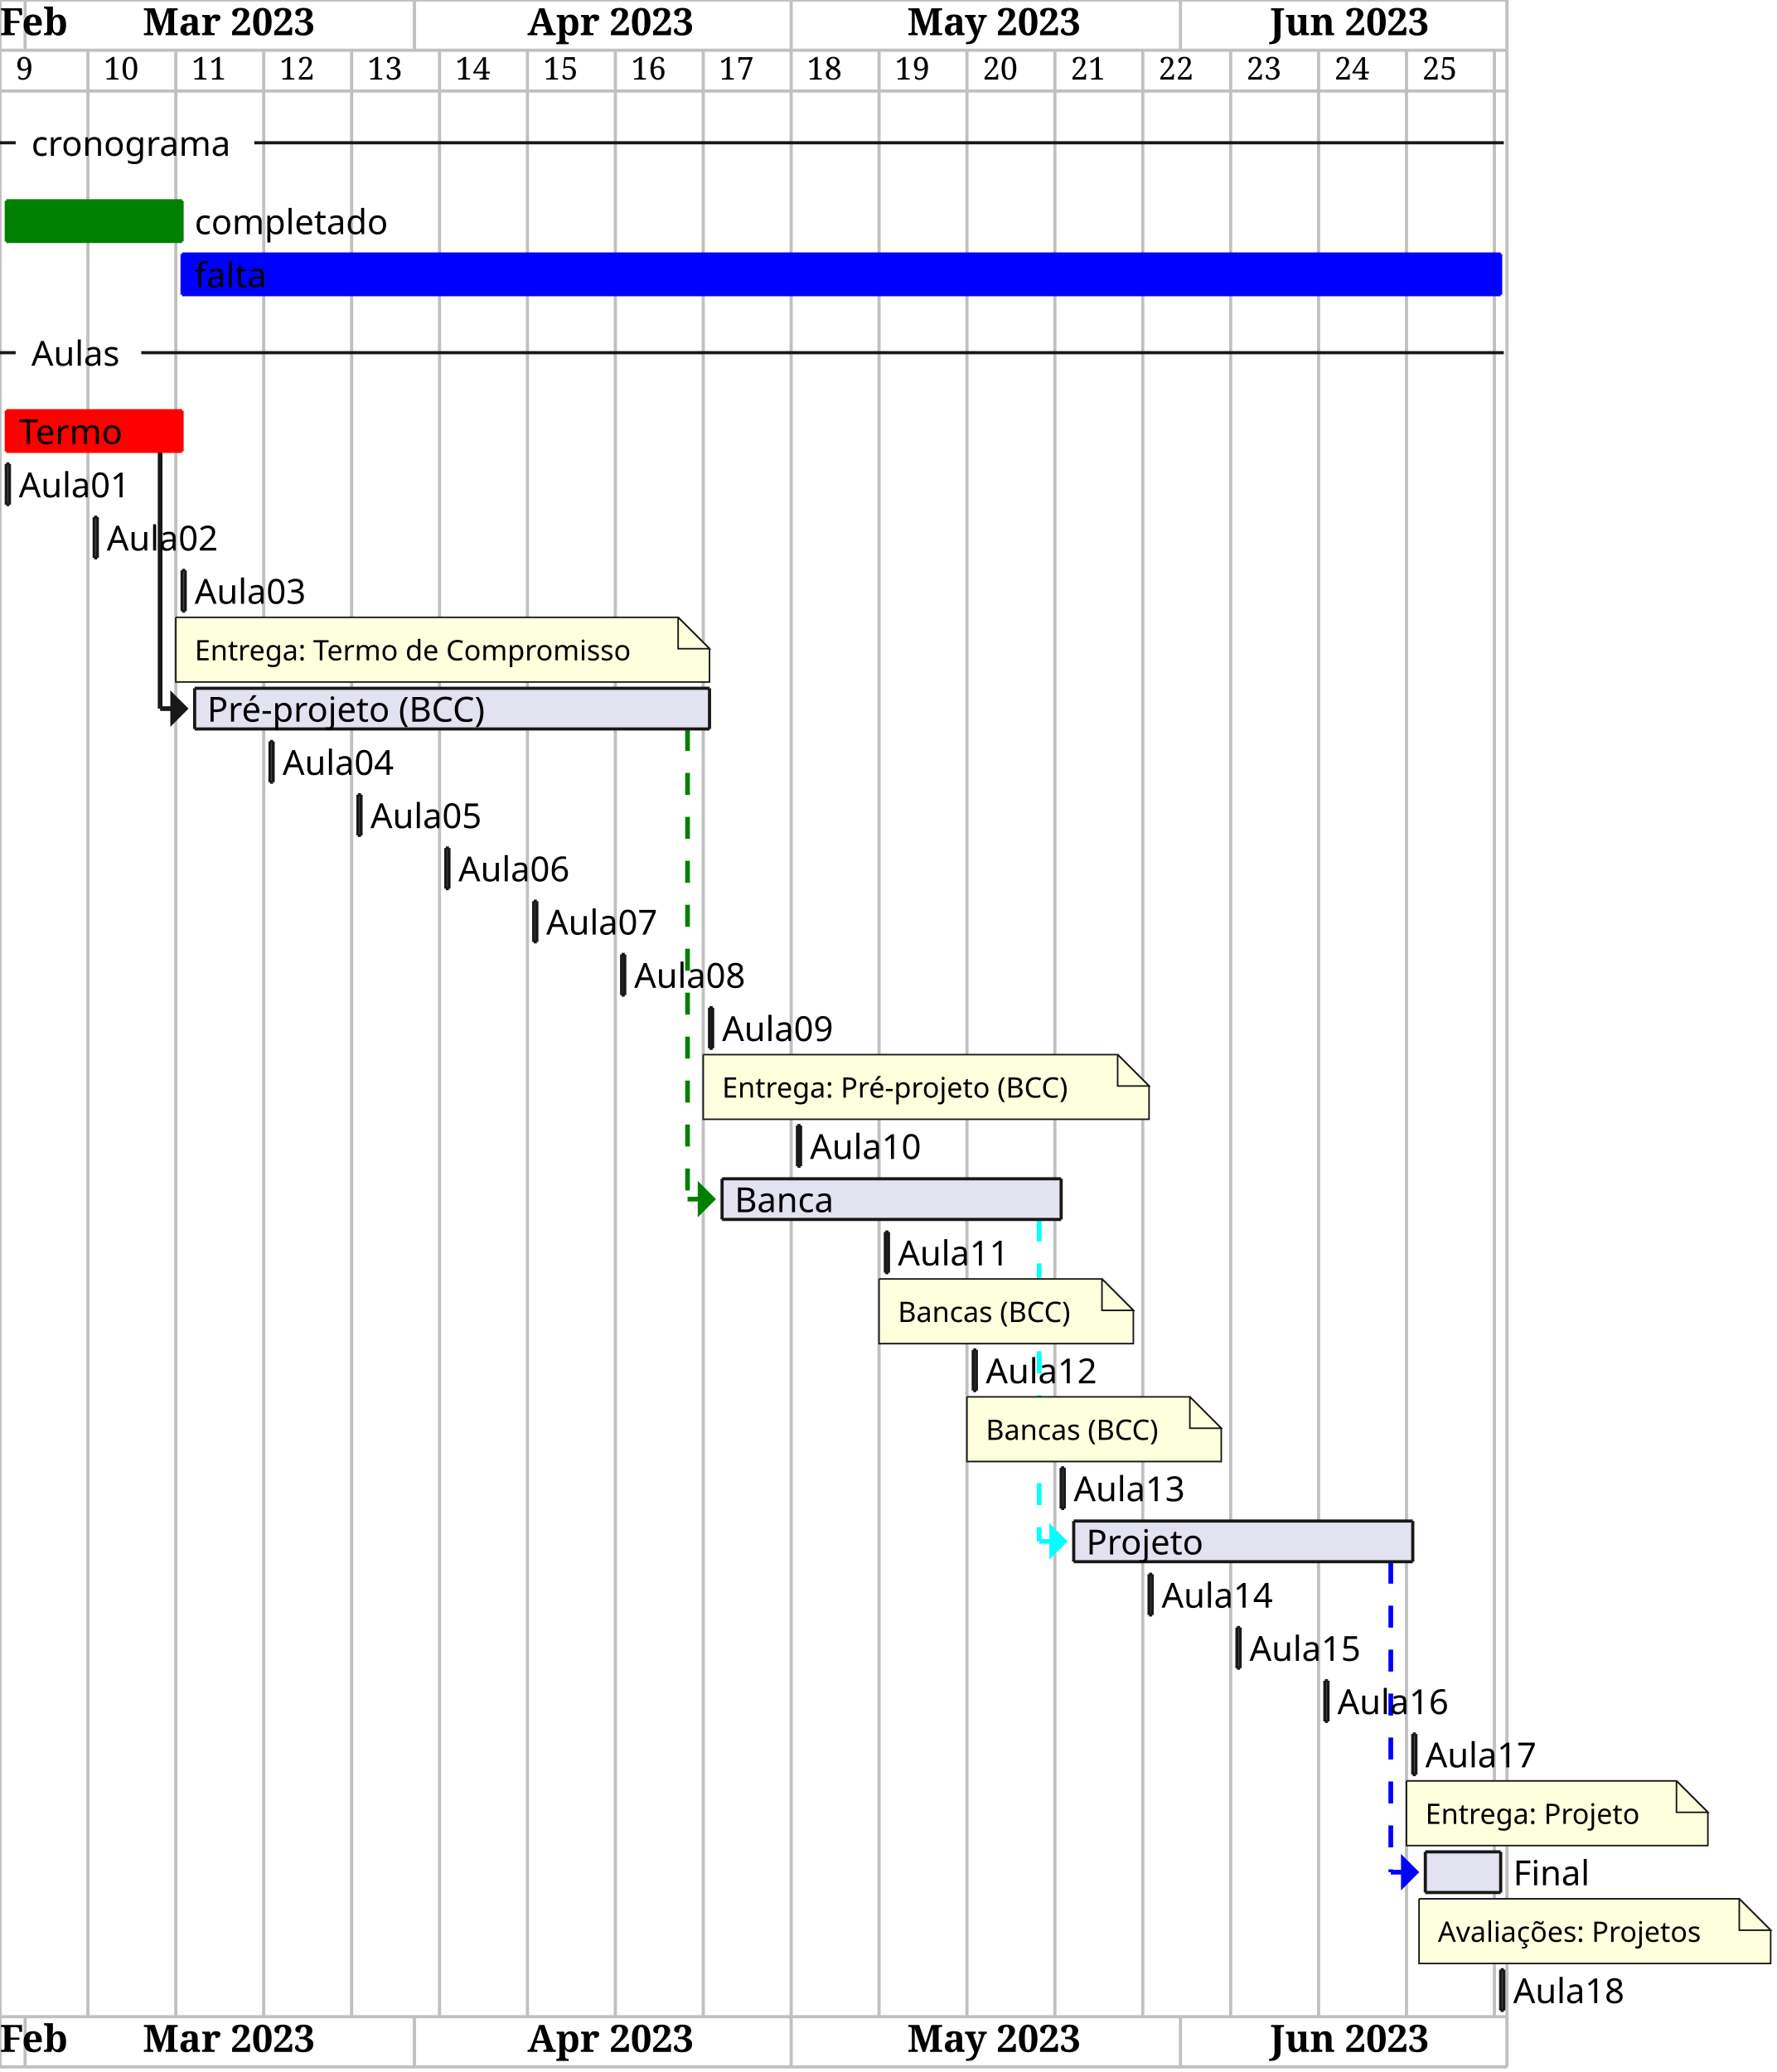
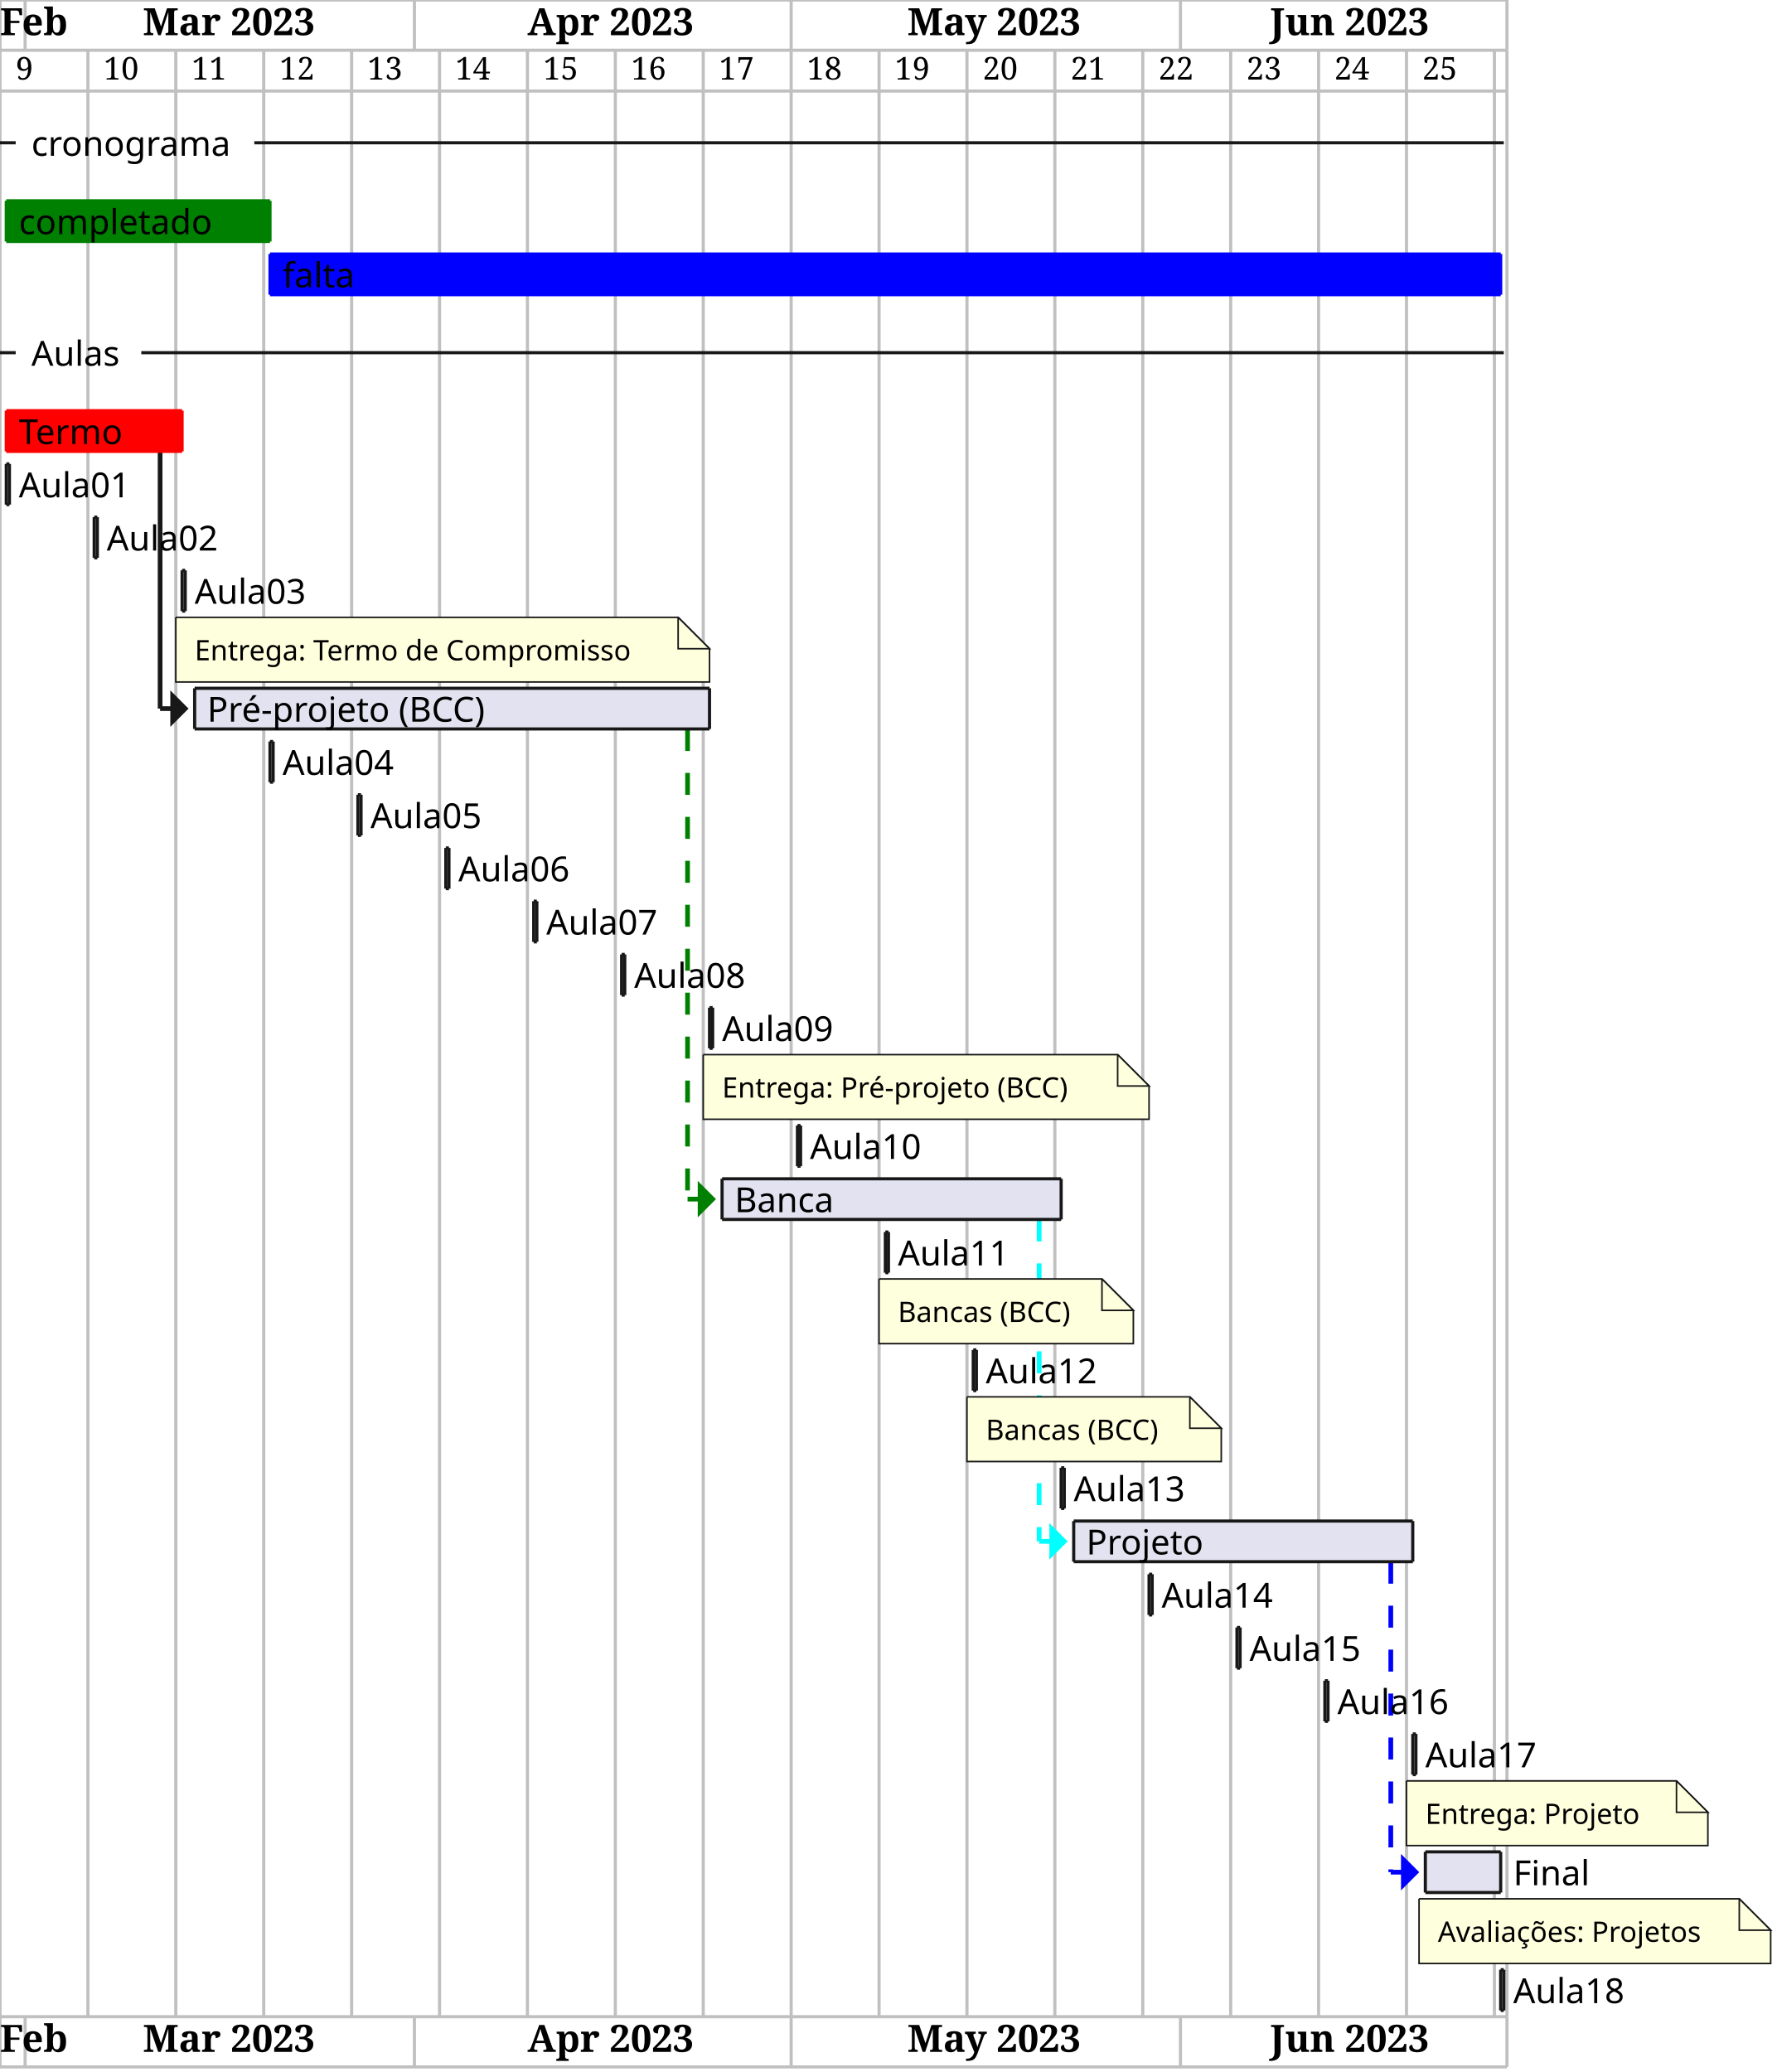
<svg xmlns="http://www.w3.org/2000/svg" contentStyleType="text/css" height="660px" preserveAspectRatio="none" style="width:566px;height:660px;background:#FFFFFF;" version="1.1" viewBox="0 0 566 660" width="566px" zoomAndPan="magnify">
  <defs />
  <g>
    <text fill="#000000" font-family="Serif" font-size="10" lengthAdjust="spacing" textLength="5" x="5" y="25.336">9</text>
    <text fill="#000000" font-family="Serif" font-size="10" lengthAdjust="spacing" textLength="10" x="33" y="25.336">10</text>
    <text fill="#000000" font-family="Serif" font-size="10" lengthAdjust="spacing" textLength="10" x="61" y="25.336">11</text>
    <text fill="#000000" font-family="Serif" font-size="10" lengthAdjust="spacing" textLength="10" x="89" y="25.336">12</text>
    <text fill="#000000" font-family="Serif" font-size="10" lengthAdjust="spacing" textLength="10" x="117" y="25.336">13</text>
    <text fill="#000000" font-family="Serif" font-size="10" lengthAdjust="spacing" textLength="10" x="145" y="25.336">14</text>
    <text fill="#000000" font-family="Serif" font-size="10" lengthAdjust="spacing" textLength="10" x="173" y="25.336">15</text>
    <text fill="#000000" font-family="Serif" font-size="10" lengthAdjust="spacing" textLength="10" x="201" y="25.336">16</text>
    <text fill="#000000" font-family="Serif" font-size="10" lengthAdjust="spacing" textLength="10" x="229" y="25.336">17</text>
    <text fill="#000000" font-family="Serif" font-size="10" lengthAdjust="spacing" textLength="10" x="257" y="25.336">18</text>
    <text fill="#000000" font-family="Serif" font-size="10" lengthAdjust="spacing" textLength="10" x="285" y="25.336">19</text>
    <text fill="#000000" font-family="Serif" font-size="10" lengthAdjust="spacing" textLength="10" x="313" y="25.336">20</text>
    <text fill="#000000" font-family="Serif" font-size="10" lengthAdjust="spacing" textLength="10" x="341" y="25.336">21</text>
    <text fill="#000000" font-family="Serif" font-size="10" lengthAdjust="spacing" textLength="10" x="369" y="25.336">22</text>
    <text fill="#000000" font-family="Serif" font-size="10" lengthAdjust="spacing" textLength="10" x="397" y="25.336">23</text>
    <text fill="#000000" font-family="Serif" font-size="10" lengthAdjust="spacing" textLength="10" x="425" y="25.336">24</text>
    <text fill="#000000" font-family="Serif" font-size="10" lengthAdjust="spacing" textLength="10" x="453" y="25.336">25</text>
    <line style="stroke:#C0C0C0;stroke-width:1.0;" x1="0" x2="0" y1="16" y2="642.385" />
    <line style="stroke:#C0C0C0;stroke-width:1.0;" x1="28" x2="28" y1="16" y2="642.385" />
    <line style="stroke:#C0C0C0;stroke-width:1.0;" x1="56" x2="56" y1="16" y2="642.385" />
    <line style="stroke:#C0C0C0;stroke-width:1.0;" x1="84" x2="84" y1="16" y2="642.385" />
    <line style="stroke:#C0C0C0;stroke-width:1.0;" x1="112" x2="112" y1="16" y2="642.385" />
    <line style="stroke:#C0C0C0;stroke-width:1.0;" x1="140" x2="140" y1="16" y2="642.385" />
    <line style="stroke:#C0C0C0;stroke-width:1.0;" x1="168" x2="168" y1="16" y2="642.385" />
    <line style="stroke:#C0C0C0;stroke-width:1.0;" x1="196" x2="196" y1="16" y2="642.385" />
    <line style="stroke:#C0C0C0;stroke-width:1.0;" x1="224" x2="224" y1="16" y2="642.385" />
    <line style="stroke:#C0C0C0;stroke-width:1.0;" x1="252" x2="252" y1="16" y2="642.385" />
    <line style="stroke:#C0C0C0;stroke-width:1.0;" x1="280" x2="280" y1="16" y2="642.385" />
    <line style="stroke:#C0C0C0;stroke-width:1.0;" x1="308" x2="308" y1="16" y2="642.385" />
    <line style="stroke:#C0C0C0;stroke-width:1.0;" x1="336" x2="336" y1="16" y2="642.385" />
    <line style="stroke:#C0C0C0;stroke-width:1.0;" x1="364" x2="364" y1="16" y2="642.385" />
    <line style="stroke:#C0C0C0;stroke-width:1.0;" x1="392" x2="392" y1="16" y2="642.385" />
    <line style="stroke:#C0C0C0;stroke-width:1.0;" x1="420" x2="420" y1="16" y2="642.385" />
    <line style="stroke:#C0C0C0;stroke-width:1.0;" x1="448" x2="448" y1="16" y2="642.385" />
    <line style="stroke:#C0C0C0;stroke-width:1.0;" x1="476" x2="476" y1="16" y2="642.385" />
    <line style="stroke:#C0C0C0;stroke-width:1.0;" x1="480" x2="480" y1="16" y2="642.385" />
    <line style="stroke:#C0C0C0;stroke-width:1.0;" x1="0" x2="0" y1="0" y2="16" />
    <line style="stroke:#C0C0C0;stroke-width:1.0;" x1="8" x2="8" y1="0" y2="16" />
    <text fill="#000000" font-family="Serif" font-size="12" font-weight="bold" lengthAdjust="spacing" textLength="19" x="0" y="11.203">Feb</text>
    <line style="stroke:#C0C0C0;stroke-width:1.0;" x1="132" x2="132" y1="0" y2="16" />
    <text fill="#000000" font-family="Serif" font-size="12" font-weight="bold" lengthAdjust="spacing" textLength="49" x="45.5" y="11.203">Mar 2023</text>
    <line style="stroke:#C0C0C0;stroke-width:1.0;" x1="252" x2="252" y1="0" y2="16" />
    <text fill="#000000" font-family="Serif" font-size="12" font-weight="bold" lengthAdjust="spacing" textLength="48" x="168" y="11.203">Apr 2023</text>
    <line style="stroke:#C0C0C0;stroke-width:1.0;" x1="376" x2="376" y1="0" y2="16" />
    <text fill="#000000" font-family="Serif" font-size="12" font-weight="bold" lengthAdjust="spacing" textLength="50" x="289" y="11.203">May 2023</text>
    <line style="stroke:#C0C0C0;stroke-width:1.0;" x1="480" x2="480" y1="0" y2="16" />
    <text fill="#000000" font-family="Serif" font-size="12" font-weight="bold" lengthAdjust="spacing" textLength="47" x="404.5" y="11.203">Jun 2023</text>
    <line style="stroke:#C0C0C0;stroke-width:1.0;" x1="0" x2="480" y1="0" y2="0" />
    <line style="stroke:#C0C0C0;stroke-width:1.0;" x1="0" x2="480" y1="16" y2="16" />
    <line style="stroke:#C0C0C0;stroke-width:1.0;" x1="0" x2="480" y1="29" y2="29" />
    <line style="stroke:#181818;stroke-width:1.5;" x1="51" x2="51" y1="143.775" y2="225.718" />
    <line style="stroke:#181818;stroke-width:1.5;" x1="51" x2="59" y1="225.718" y2="225.718" />
    <polygon fill="#181818" points="55,221.718,55,225.718,55,229.718,59,225.718" style="stroke:#181818;stroke-width:1.5;" />
    <line style="stroke:#008000;stroke-width:1.5;stroke-dasharray:7.0,7.0;" x1="219" x2="219" y1="232.195" y2="381.958" />
    <line style="stroke:#008000;stroke-width:1.5;stroke-dasharray:7.0,7.0;" x1="219" x2="227" y1="381.958" y2="381.958" />
    <polygon fill="#008000" points="223,377.958,223,381.958,223,385.958,227,381.958" style="stroke:#008000;stroke-width:1.5;" />
    <line style="stroke:#00FFFF;stroke-width:1.5;stroke-dasharray:7.0,7.0;" x1="331" x2="331" y1="388.435" y2="490.978" />
    <line style="stroke:#00FFFF;stroke-width:1.5;stroke-dasharray:7.0,7.0;" x1="331" x2="339" y1="490.978" y2="490.978" />
    <polygon fill="#00FFFF" points="335,486.978,335,490.978,335,494.978,339,490.978" style="stroke:#00FFFF;stroke-width:1.5;" />
    <line style="stroke:#0000FF;stroke-width:1.5;stroke-dasharray:7.0,7.0;" x1="443" x2="443" y1="497.455" y2="596.352" />
    <line style="stroke:#0000FF;stroke-width:1.5;stroke-dasharray:7.0,7.0;" x1="443" x2="451" y1="596.352" y2="596.352" />
    <polygon fill="#0000FF" points="447,592.352,447,596.352,447,600.352,451,596.352" style="stroke:#0000FF;stroke-width:1.5;" />
    <line style="stroke:#181818;stroke-width:1.0;" x1="0" x2="5" y1="45.477" y2="45.477" />
    <line style="stroke:#181818;stroke-width:1.0;" x1="81" x2="479" y1="45.477" y2="45.477" />
-     <rect fill="#008000" height="12.955" style="stroke:none;stroke-width:1.0;" width="56" x="2" y="63.955" />
-     <line style="stroke:#008000;stroke-width:1.0;" x1="2" x2="58" y1="63.955" y2="63.955" />
-     <line style="stroke:#008000;stroke-width:1.0;" x1="2" x2="58" y1="76.91" y2="76.91" />
+     <rect fill="#008000" height="12.955" style="stroke:none;stroke-width:1.0;" width="84" x="2" y="63.955" />
+     <line style="stroke:#008000;stroke-width:1.0;" x1="2" x2="86" y1="63.955" y2="63.955" />
+     <line style="stroke:#008000;stroke-width:1.0;" x1="2" x2="86" y1="76.91" y2="76.91" />
    <line style="stroke:#008000;stroke-width:1.0;" x1="2" x2="2" y1="63.955" y2="76.91" />
-     <line style="stroke:#008000;stroke-width:1.0;" x1="58" x2="58" y1="63.955" y2="76.91" />
-     <rect fill="#0000FF" height="12.955" style="stroke:none;stroke-width:1.0;" width="420" x="58" y="80.91" />
-     <line style="stroke:#0000FF;stroke-width:1.0;" x1="58" x2="478" y1="80.91" y2="80.91" />
-     <line style="stroke:#0000FF;stroke-width:1.0;" x1="58" x2="478" y1="93.865" y2="93.865" />
-     <line style="stroke:#0000FF;stroke-width:1.0;" x1="58" x2="58" y1="80.91" y2="93.865" />
+     <line style="stroke:#008000;stroke-width:1.0;" x1="86" x2="86" y1="63.955" y2="76.91" />
+     <rect fill="#0000FF" height="12.955" style="stroke:none;stroke-width:1.0;" width="392" x="86" y="80.91" />
+     <line style="stroke:#0000FF;stroke-width:1.0;" x1="86" x2="478" y1="80.91" y2="80.91" />
+     <line style="stroke:#0000FF;stroke-width:1.0;" x1="86" x2="478" y1="93.865" y2="93.865" />
+     <line style="stroke:#0000FF;stroke-width:1.0;" x1="86" x2="86" y1="80.91" y2="93.865" />
    <line style="stroke:#0000FF;stroke-width:1.0;" x1="478" x2="478" y1="80.91" y2="93.865" />
    <line style="stroke:#181818;stroke-width:1.0;" x1="0" x2="5" y1="112.343" y2="112.343" />
    <line style="stroke:#181818;stroke-width:1.0;" x1="45" x2="479" y1="112.343" y2="112.343" />
    <rect fill="#FF0000" height="12.955" style="stroke:none;stroke-width:1.0;" width="56" x="2" y="130.82" />
    <line style="stroke:#FF0000;stroke-width:1.0;" x1="2" x2="58" y1="130.82" y2="130.82" />
    <line style="stroke:#FF0000;stroke-width:1.0;" x1="2" x2="58" y1="143.775" y2="143.775" />
    <line style="stroke:#FF0000;stroke-width:1.0;" x1="2" x2="2" y1="130.82" y2="143.775" />
    <line style="stroke:#FF0000;stroke-width:1.0;" x1="58" x2="58" y1="130.82" y2="143.775" />
    <rect fill="#E2E2F0" height="12.955" style="stroke:none;stroke-width:1.0;" width="1" x="2" y="147.775" />
    <line style="stroke:#181818;stroke-width:1.0;" x1="2" x2="3" y1="147.775" y2="147.775" />
    <line style="stroke:#181818;stroke-width:1.0;" x1="2" x2="3" y1="160.731" y2="160.731" />
    <line style="stroke:#181818;stroke-width:1.0;" x1="2" x2="2" y1="147.775" y2="160.731" />
    <line style="stroke:#181818;stroke-width:1.0;" x1="3" x2="3" y1="147.775" y2="160.731" />
    <rect fill="#E2E2F0" height="12.955" style="stroke:none;stroke-width:1.0;" width="1" x="30" y="164.731" />
    <line style="stroke:#181818;stroke-width:1.0;" x1="30" x2="31" y1="164.731" y2="164.731" />
    <line style="stroke:#181818;stroke-width:1.0;" x1="30" x2="31" y1="177.685" y2="177.685" />
    <line style="stroke:#181818;stroke-width:1.0;" x1="30" x2="30" y1="164.731" y2="177.685" />
    <line style="stroke:#181818;stroke-width:1.0;" x1="31" x2="31" y1="164.731" y2="177.685" />
    <path d="M56,196.641 L56,217.24 L226,217.24 L226,206.641 L216,196.641 L56,196.641 " fill="#FEFFDD" style="stroke:#181818;stroke-width:0.5;" />
    <path d="M216,196.641 L216,206.641 L226,206.641 L216,196.641 " fill="#FEFFDD" style="stroke:#181818;stroke-width:0.5;" />
    <text fill="#000000" font-family="sans-serif" font-size="9" lengthAdjust="spacing" textLength="149" x="62" y="210.342">Entrega: Termo de Compromisso</text>
    <rect fill="#E2E2F0" height="12.955" style="stroke:none;stroke-width:1.0;" width="1" x="58" y="181.685" />
    <line style="stroke:#181818;stroke-width:1.0;" x1="58" x2="59" y1="181.685" y2="181.685" />
    <line style="stroke:#181818;stroke-width:1.0;" x1="58" x2="59" y1="194.641" y2="194.641" />
    <line style="stroke:#181818;stroke-width:1.0;" x1="58" x2="58" y1="181.685" y2="194.641" />
    <line style="stroke:#181818;stroke-width:1.0;" x1="59" x2="59" y1="181.685" y2="194.641" />
    <rect fill="#E2E2F0" height="12.955" style="stroke:none;stroke-width:1.0;" width="164" x="62" y="219.24" />
    <line style="stroke:#181818;stroke-width:1.0;" x1="62" x2="226" y1="219.24" y2="219.24" />
    <line style="stroke:#181818;stroke-width:1.0;" x1="62" x2="226" y1="232.195" y2="232.195" />
    <line style="stroke:#181818;stroke-width:1.0;" x1="62" x2="62" y1="219.24" y2="232.195" />
    <line style="stroke:#181818;stroke-width:1.0;" x1="226" x2="226" y1="219.24" y2="232.195" />
    <rect fill="#E2E2F0" height="12.955" style="stroke:none;stroke-width:1.0;" width="1" x="86" y="236.195" />
    <line style="stroke:#181818;stroke-width:1.0;" x1="86" x2="87" y1="236.195" y2="236.195" />
    <line style="stroke:#181818;stroke-width:1.0;" x1="86" x2="87" y1="249.15" y2="249.15" />
    <line style="stroke:#181818;stroke-width:1.0;" x1="86" x2="86" y1="236.195" y2="249.15" />
    <line style="stroke:#181818;stroke-width:1.0;" x1="87" x2="87" y1="236.195" y2="249.15" />
    <rect fill="#E2E2F0" height="12.955" style="stroke:none;stroke-width:1.0;" width="1" x="114" y="253.15" />
    <line style="stroke:#181818;stroke-width:1.0;" x1="114" x2="115" y1="253.15" y2="253.15" />
    <line style="stroke:#181818;stroke-width:1.0;" x1="114" x2="115" y1="266.106" y2="266.106" />
    <line style="stroke:#181818;stroke-width:1.0;" x1="114" x2="114" y1="253.15" y2="266.106" />
    <line style="stroke:#181818;stroke-width:1.0;" x1="115" x2="115" y1="253.15" y2="266.106" />
    <rect fill="#E2E2F0" height="12.955" style="stroke:none;stroke-width:1.0;" width="1" x="142" y="270.106" />
    <line style="stroke:#181818;stroke-width:1.0;" x1="142" x2="143" y1="270.106" y2="270.106" />
    <line style="stroke:#181818;stroke-width:1.0;" x1="142" x2="143" y1="283.06" y2="283.06" />
    <line style="stroke:#181818;stroke-width:1.0;" x1="142" x2="142" y1="270.106" y2="283.06" />
    <line style="stroke:#181818;stroke-width:1.0;" x1="143" x2="143" y1="270.106" y2="283.06" />
    <rect fill="#E2E2F0" height="12.955" style="stroke:none;stroke-width:1.0;" width="1" x="170" y="287.06" />
    <line style="stroke:#181818;stroke-width:1.0;" x1="170" x2="171" y1="287.06" y2="287.06" />
    <line style="stroke:#181818;stroke-width:1.0;" x1="170" x2="171" y1="300.016" y2="300.016" />
    <line style="stroke:#181818;stroke-width:1.0;" x1="170" x2="170" y1="287.06" y2="300.016" />
    <line style="stroke:#181818;stroke-width:1.0;" x1="171" x2="171" y1="287.06" y2="300.016" />
    <rect fill="#E2E2F0" height="12.955" style="stroke:none;stroke-width:1.0;" width="1" x="198" y="304.016" />
    <line style="stroke:#181818;stroke-width:1.0;" x1="198" x2="199" y1="304.016" y2="304.016" />
    <line style="stroke:#181818;stroke-width:1.0;" x1="198" x2="199" y1="316.971" y2="316.971" />
    <line style="stroke:#181818;stroke-width:1.0;" x1="198" x2="198" y1="304.016" y2="316.971" />
    <line style="stroke:#181818;stroke-width:1.0;" x1="199" x2="199" y1="304.016" y2="316.971" />
    <path d="M224,335.926 L224,356.525 L366,356.525 L366,345.926 L356,335.926 L224,335.926 " fill="#FEFFDD" style="stroke:#181818;stroke-width:0.5;" />
    <path d="M356,335.926 L356,345.926 L366,345.926 L356,335.926 " fill="#FEFFDD" style="stroke:#181818;stroke-width:0.5;" />
    <text fill="#000000" font-family="sans-serif" font-size="9" lengthAdjust="spacing" textLength="118" x="230" y="349.627">Entrega: Pré-projeto (BCC)</text>
    <rect fill="#E2E2F0" height="12.955" style="stroke:none;stroke-width:1.0;" width="1" x="226" y="320.971" />
    <line style="stroke:#181818;stroke-width:1.0;" x1="226" x2="227" y1="320.971" y2="320.971" />
    <line style="stroke:#181818;stroke-width:1.0;" x1="226" x2="227" y1="333.926" y2="333.926" />
    <line style="stroke:#181818;stroke-width:1.0;" x1="226" x2="226" y1="320.971" y2="333.926" />
    <line style="stroke:#181818;stroke-width:1.0;" x1="227" x2="227" y1="320.971" y2="333.926" />
    <rect fill="#E2E2F0" height="12.955" style="stroke:none;stroke-width:1.0;" width="1" x="254" y="358.525" />
    <line style="stroke:#181818;stroke-width:1.0;" x1="254" x2="255" y1="358.525" y2="358.525" />
    <line style="stroke:#181818;stroke-width:1.0;" x1="254" x2="255" y1="371.481" y2="371.481" />
    <line style="stroke:#181818;stroke-width:1.0;" x1="254" x2="254" y1="358.525" y2="371.481" />
    <line style="stroke:#181818;stroke-width:1.0;" x1="255" x2="255" y1="358.525" y2="371.481" />
    <rect fill="#E2E2F0" height="12.955" style="stroke:none;stroke-width:1.0;" width="108" x="230" y="375.481" />
    <line style="stroke:#181818;stroke-width:1.0;" x1="230" x2="338" y1="375.481" y2="375.481" />
    <line style="stroke:#181818;stroke-width:1.0;" x1="230" x2="338" y1="388.435" y2="388.435" />
    <line style="stroke:#181818;stroke-width:1.0;" x1="230" x2="230" y1="375.481" y2="388.435" />
    <line style="stroke:#181818;stroke-width:1.0;" x1="338" x2="338" y1="375.481" y2="388.435" />
    <path d="M280,407.391 L280,427.99 L361,427.99 L361,417.391 L351,407.391 L280,407.391 " fill="#FEFFDD" style="stroke:#181818;stroke-width:0.5;" />
    <path d="M351,407.391 L351,417.391 L361,417.391 L351,407.391 " fill="#FEFFDD" style="stroke:#181818;stroke-width:0.5;" />
    <text fill="#000000" font-family="sans-serif" font-size="9" lengthAdjust="spacing" textLength="57" x="286" y="421.092">Bancas (BCC)</text>
    <rect fill="#E2E2F0" height="12.955" style="stroke:none;stroke-width:1.0;" width="1" x="282" y="392.435" />
    <line style="stroke:#181818;stroke-width:1.0;" x1="282" x2="283" y1="392.435" y2="392.435" />
    <line style="stroke:#181818;stroke-width:1.0;" x1="282" x2="283" y1="405.391" y2="405.391" />
    <line style="stroke:#181818;stroke-width:1.0;" x1="282" x2="282" y1="392.435" y2="405.391" />
    <line style="stroke:#181818;stroke-width:1.0;" x1="283" x2="283" y1="392.435" y2="405.391" />
    <path d="M308,444.945 L308,465.545 L389,465.545 L389,454.945 L379,444.945 L308,444.945 " fill="#FEFFDD" style="stroke:#181818;stroke-width:0.5;" />
    <path d="M379,444.945 L379,454.945 L389,454.945 L379,444.945 " fill="#FEFFDD" style="stroke:#181818;stroke-width:0.5;" />
    <text fill="#000000" font-family="sans-serif" font-size="9" lengthAdjust="spacing" textLength="57" x="314" y="458.647">Bancas (BCC)</text>
    <rect fill="#E2E2F0" height="12.955" style="stroke:none;stroke-width:1.0;" width="1" x="310" y="429.99" />
    <line style="stroke:#181818;stroke-width:1.0;" x1="310" x2="311" y1="429.99" y2="429.99" />
    <line style="stroke:#181818;stroke-width:1.0;" x1="310" x2="311" y1="442.945" y2="442.945" />
    <line style="stroke:#181818;stroke-width:1.0;" x1="310" x2="310" y1="429.99" y2="442.945" />
    <line style="stroke:#181818;stroke-width:1.0;" x1="311" x2="311" y1="429.99" y2="442.945" />
    <rect fill="#E2E2F0" height="12.955" style="stroke:none;stroke-width:1.0;" width="1" x="338" y="467.545" />
    <line style="stroke:#181818;stroke-width:1.0;" x1="338" x2="339" y1="467.545" y2="467.545" />
    <line style="stroke:#181818;stroke-width:1.0;" x1="338" x2="339" y1="480.5" y2="480.5" />
    <line style="stroke:#181818;stroke-width:1.0;" x1="338" x2="338" y1="467.545" y2="480.5" />
    <line style="stroke:#181818;stroke-width:1.0;" x1="339" x2="339" y1="467.545" y2="480.5" />
    <rect fill="#E2E2F0" height="12.955" style="stroke:none;stroke-width:1.0;" width="108" x="342" y="484.5" />
    <line style="stroke:#181818;stroke-width:1.0;" x1="342" x2="450" y1="484.5" y2="484.5" />
    <line style="stroke:#181818;stroke-width:1.0;" x1="342" x2="450" y1="497.455" y2="497.455" />
    <line style="stroke:#181818;stroke-width:1.0;" x1="342" x2="342" y1="484.5" y2="497.455" />
    <line style="stroke:#181818;stroke-width:1.0;" x1="450" x2="450" y1="484.5" y2="497.455" />
    <rect fill="#E2E2F0" height="12.955" style="stroke:none;stroke-width:1.0;" width="1" x="366" y="501.455" />
    <line style="stroke:#181818;stroke-width:1.0;" x1="366" x2="367" y1="501.455" y2="501.455" />
    <line style="stroke:#181818;stroke-width:1.0;" x1="366" x2="367" y1="514.41" y2="514.41" />
    <line style="stroke:#181818;stroke-width:1.0;" x1="366" x2="366" y1="501.455" y2="514.41" />
    <line style="stroke:#181818;stroke-width:1.0;" x1="367" x2="367" y1="501.455" y2="514.41" />
    <rect fill="#E2E2F0" height="12.955" style="stroke:none;stroke-width:1.0;" width="1" x="394" y="518.41" />
    <line style="stroke:#181818;stroke-width:1.0;" x1="394" x2="395" y1="518.41" y2="518.41" />
    <line style="stroke:#181818;stroke-width:1.0;" x1="394" x2="395" y1="531.365" y2="531.365" />
    <line style="stroke:#181818;stroke-width:1.0;" x1="394" x2="394" y1="518.41" y2="531.365" />
    <line style="stroke:#181818;stroke-width:1.0;" x1="395" x2="395" y1="518.41" y2="531.365" />
    <rect fill="#E2E2F0" height="12.955" style="stroke:none;stroke-width:1.0;" width="1" x="422" y="535.365" />
    <line style="stroke:#181818;stroke-width:1.0;" x1="422" x2="423" y1="535.365" y2="535.365" />
    <line style="stroke:#181818;stroke-width:1.0;" x1="422" x2="423" y1="548.32" y2="548.32" />
    <line style="stroke:#181818;stroke-width:1.0;" x1="422" x2="422" y1="535.365" y2="548.32" />
    <line style="stroke:#181818;stroke-width:1.0;" x1="423" x2="423" y1="535.365" y2="548.32" />
    <path d="M448,567.275 L448,587.875 L544,587.875 L544,577.275 L534,567.275 L448,567.275 " fill="#FEFFDD" style="stroke:#181818;stroke-width:0.5;" />
    <path d="M534,567.275 L534,577.275 L544,577.275 L534,567.275 " fill="#FEFFDD" style="stroke:#181818;stroke-width:0.5;" />
    <text fill="#000000" font-family="sans-serif" font-size="9" lengthAdjust="spacing" textLength="72" x="454" y="580.977">Entrega: Projeto</text>
    <rect fill="#E2E2F0" height="12.955" style="stroke:none;stroke-width:1.0;" width="1" x="450" y="552.32" />
    <line style="stroke:#181818;stroke-width:1.0;" x1="450" x2="451" y1="552.32" y2="552.32" />
    <line style="stroke:#181818;stroke-width:1.0;" x1="450" x2="451" y1="565.275" y2="565.275" />
    <line style="stroke:#181818;stroke-width:1.0;" x1="450" x2="450" y1="552.32" y2="565.275" />
    <line style="stroke:#181818;stroke-width:1.0;" x1="451" x2="451" y1="552.32" y2="565.275" />
    <path d="M452,604.83 L452,625.43 L564,625.43 L564,614.83 L554,604.83 L452,604.83 " fill="#FEFFDD" style="stroke:#181818;stroke-width:0.5;" />
    <path d="M554,604.83 L554,614.83 L564,614.83 L554,604.83 " fill="#FEFFDD" style="stroke:#181818;stroke-width:0.5;" />
    <text fill="#000000" font-family="sans-serif" font-size="9" lengthAdjust="spacing" textLength="91" x="458" y="618.531">Avaliações: Projetos</text>
    <rect fill="#E2E2F0" height="12.955" style="stroke:none;stroke-width:1.0;" width="24" x="454" y="589.875" />
    <line style="stroke:#181818;stroke-width:1.0;" x1="454" x2="478" y1="589.875" y2="589.875" />
    <line style="stroke:#181818;stroke-width:1.0;" x1="454" x2="478" y1="602.83" y2="602.83" />
    <line style="stroke:#181818;stroke-width:1.0;" x1="454" x2="454" y1="589.875" y2="602.83" />
    <line style="stroke:#181818;stroke-width:1.0;" x1="478" x2="478" y1="589.875" y2="602.83" />
    <rect fill="#E2E2F0" height="12.955" style="stroke:none;stroke-width:1.0;" width="1" x="478" y="627.43" />
    <line style="stroke:#181818;stroke-width:1.0;" x1="478" x2="479" y1="627.43" y2="627.43" />
    <line style="stroke:#181818;stroke-width:1.0;" x1="478" x2="479" y1="640.385" y2="640.385" />
    <line style="stroke:#181818;stroke-width:1.0;" x1="478" x2="478" y1="627.43" y2="640.385" />
    <line style="stroke:#181818;stroke-width:1.0;" x1="479" x2="479" y1="627.43" y2="640.385" />
    <text fill="#000000" font-family="sans-serif" font-size="11" lengthAdjust="spacing" textLength="66" x="10" y="49.635">cronograma</text>
-     <text fill="#000000" font-family="sans-serif" font-size="11" lengthAdjust="spacing" textLength="63" x="62" y="74.59">completado</text>
-     <text fill="#000000" font-family="sans-serif" font-size="11" lengthAdjust="spacing" textLength="23" x="62" y="91.545">falta</text>
+     <text fill="#000000" font-family="sans-serif" font-size="11" lengthAdjust="spacing" textLength="63" x="6" y="74.59">completado</text>
+     <text fill="#000000" font-family="sans-serif" font-size="11" lengthAdjust="spacing" textLength="23" x="90" y="91.545">falta</text>
    <text fill="#000000" font-family="sans-serif" font-size="11" lengthAdjust="spacing" textLength="30" x="10" y="116.5">Aulas</text>
    <text fill="#000000" font-family="sans-serif" font-size="11" lengthAdjust="spacing" textLength="35" x="6" y="141.455">Termo</text>
    <text fill="#000000" font-family="sans-serif" font-size="11" lengthAdjust="spacing" textLength="38" x="6" y="158.41">Aula01</text>
    <text fill="#000000" font-family="sans-serif" font-size="11" lengthAdjust="spacing" textLength="38" x="34" y="175.365">Aula02</text>
    <text fill="#000000" font-family="sans-serif" font-size="11" lengthAdjust="spacing" textLength="38" x="62" y="192.32">Aula03</text>
    <text fill="#000000" font-family="sans-serif" font-size="11" lengthAdjust="spacing" textLength="95" x="66" y="229.875">Pré-projeto (BCC)</text>
    <text fill="#000000" font-family="sans-serif" font-size="11" lengthAdjust="spacing" textLength="38" x="90" y="246.83">Aula04</text>
    <text fill="#000000" font-family="sans-serif" font-size="11" lengthAdjust="spacing" textLength="38" x="118" y="263.785">Aula05</text>
    <text fill="#000000" font-family="sans-serif" font-size="11" lengthAdjust="spacing" textLength="38" x="146" y="280.74">Aula06</text>
    <text fill="#000000" font-family="sans-serif" font-size="11" lengthAdjust="spacing" textLength="38" x="174" y="297.695">Aula07</text>
    <text fill="#000000" font-family="sans-serif" font-size="11" lengthAdjust="spacing" textLength="38" x="202" y="314.65">Aula08</text>
    <text fill="#000000" font-family="sans-serif" font-size="11" lengthAdjust="spacing" textLength="38" x="230" y="331.606">Aula09</text>
    <text fill="#000000" font-family="sans-serif" font-size="11" lengthAdjust="spacing" textLength="38" x="258" y="369.16">Aula10</text>
    <text fill="#000000" font-family="sans-serif" font-size="11" lengthAdjust="spacing" textLength="31" x="234" y="386.115">Banca</text>
    <text fill="#000000" font-family="sans-serif" font-size="11" lengthAdjust="spacing" textLength="38" x="286" y="403.07">Aula11</text>
    <text fill="#000000" font-family="sans-serif" font-size="11" lengthAdjust="spacing" textLength="38" x="314" y="440.625">Aula12</text>
    <text fill="#000000" font-family="sans-serif" font-size="11" lengthAdjust="spacing" textLength="38" x="342" y="478.18">Aula13</text>
    <text fill="#000000" font-family="sans-serif" font-size="11" lengthAdjust="spacing" textLength="38" x="346" y="495.135">Projeto</text>
    <text fill="#000000" font-family="sans-serif" font-size="11" lengthAdjust="spacing" textLength="38" x="370" y="512.09">Aula14</text>
    <text fill="#000000" font-family="sans-serif" font-size="11" lengthAdjust="spacing" textLength="38" x="398" y="529.045">Aula15</text>
    <text fill="#000000" font-family="sans-serif" font-size="11" lengthAdjust="spacing" textLength="38" x="426" y="546">Aula16</text>
    <text fill="#000000" font-family="sans-serif" font-size="11" lengthAdjust="spacing" textLength="38" x="454" y="562.955">Aula17</text>
    <text fill="#000000" font-family="sans-serif" font-size="11" lengthAdjust="spacing" textLength="25" x="482" y="600.51">Final</text>
    <text fill="#000000" font-family="sans-serif" font-size="11" lengthAdjust="spacing" textLength="38" x="482" y="638.064">Aula18</text>
    <line style="stroke:#C0C0C0;stroke-width:1.0;" x1="0" x2="480" y1="642.385" y2="642.385" />
    <line style="stroke:#C0C0C0;stroke-width:1.0;" x1="0" x2="0" y1="642.385" y2="658.385" />
    <line style="stroke:#C0C0C0;stroke-width:1.0;" x1="8" x2="8" y1="642.385" y2="658.385" />
    <text fill="#000000" font-family="Serif" font-size="12" font-weight="bold" lengthAdjust="spacing" textLength="19" x="0" y="653.588">Feb</text>
    <line style="stroke:#C0C0C0;stroke-width:1.0;" x1="132" x2="132" y1="642.385" y2="658.385" />
    <text fill="#000000" font-family="Serif" font-size="12" font-weight="bold" lengthAdjust="spacing" textLength="49" x="45.5" y="653.588">Mar 2023</text>
    <line style="stroke:#C0C0C0;stroke-width:1.0;" x1="252" x2="252" y1="642.385" y2="658.385" />
    <text fill="#000000" font-family="Serif" font-size="12" font-weight="bold" lengthAdjust="spacing" textLength="48" x="168" y="653.588">Apr 2023</text>
    <line style="stroke:#C0C0C0;stroke-width:1.0;" x1="376" x2="376" y1="642.385" y2="658.385" />
    <text fill="#000000" font-family="Serif" font-size="12" font-weight="bold" lengthAdjust="spacing" textLength="50" x="289" y="653.588">May 2023</text>
    <line style="stroke:#C0C0C0;stroke-width:1.0;" x1="480" x2="480" y1="642.385" y2="658.385" />
    <text fill="#000000" font-family="Serif" font-size="12" font-weight="bold" lengthAdjust="spacing" textLength="47" x="404.5" y="653.588">Jun 2023</text>
    <line style="stroke:#C0C0C0;stroke-width:1.0;" x1="0" x2="480" y1="658.385" y2="658.385" />
  </g>
</svg>
